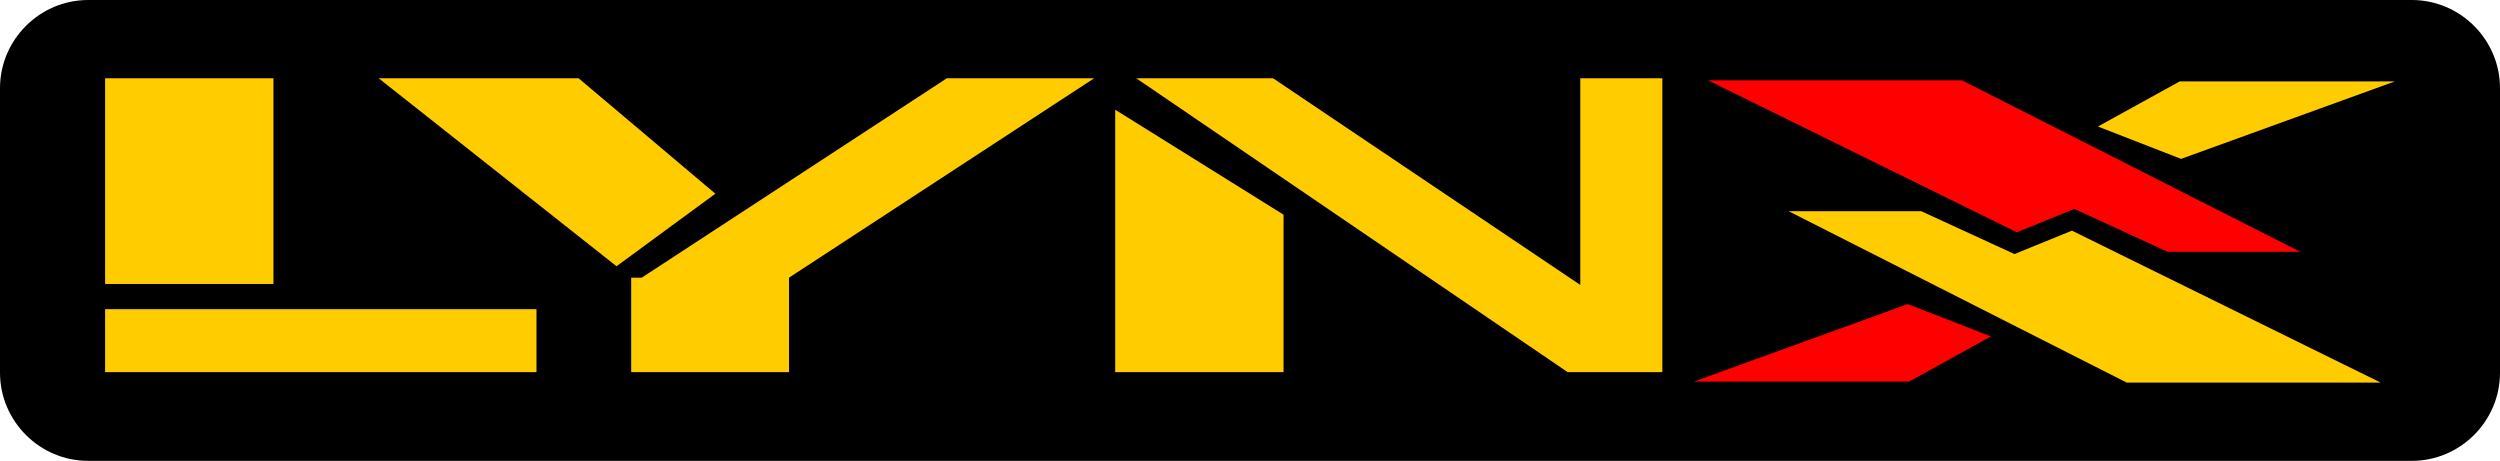
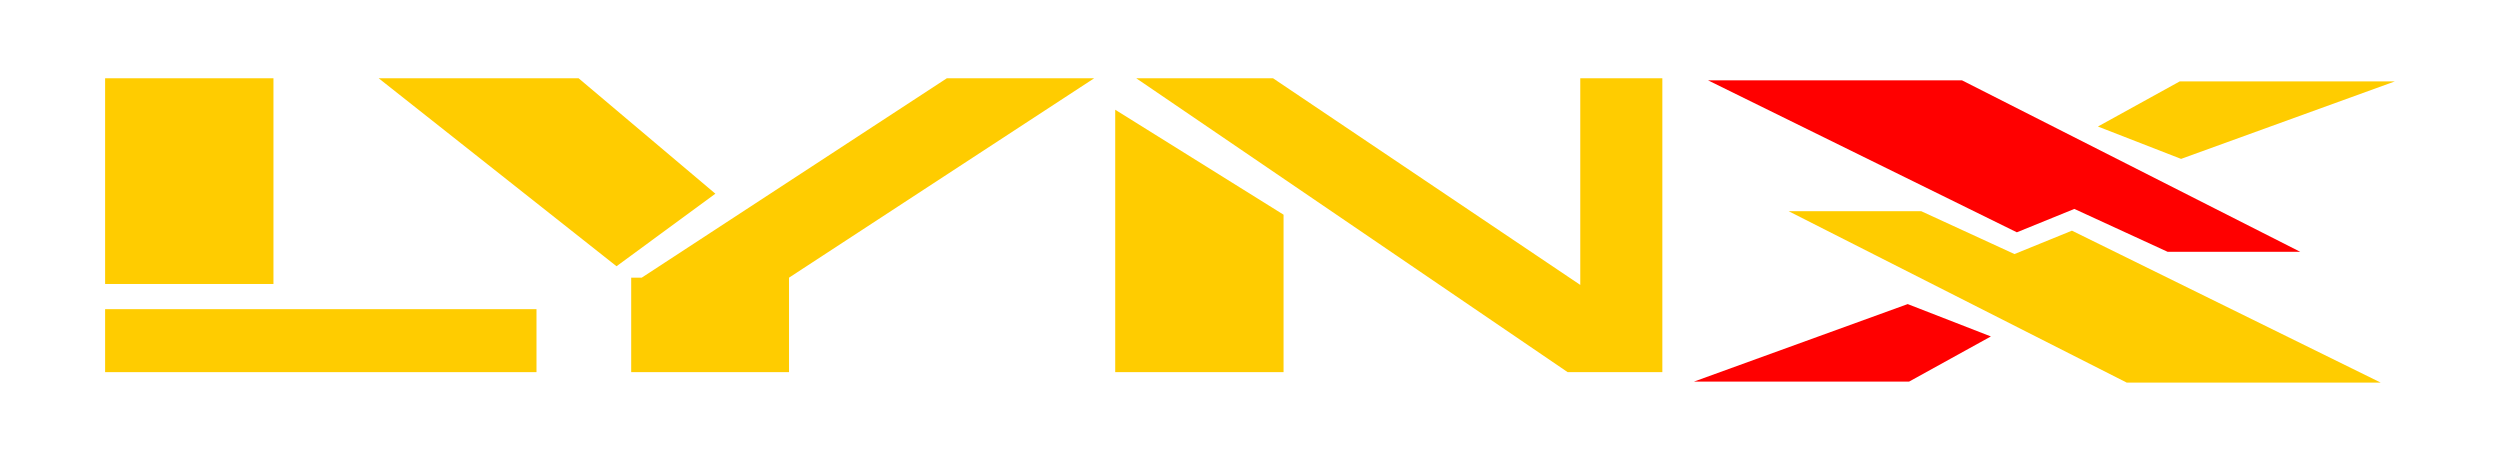
- <svg xmlns="http://www.w3.org/2000/svg" version="1.1" x="0px" y="0px" width="566.929px" height="104.51px" viewBox="0 0 566.929 104.51" enable-background="new 0 0 566.929 104.51" xml:space="preserve">
+ <svg xmlns="http://www.w3.org/2000/svg" version="1.1" x="0px" y="0px" width="566.929px" height="104.51px" viewBox="0 0 566.929 104.51" enable-background="new 0 0 566.929 104.51" xml:space="preserve" id="svg30">
+   <defs id="defs34" />
  <g id="Layer_2">
-     <g>
-       <path d="M566.929,84.51c0,11-9,20-20,20H20c-11,0-20-9-20-20V20C0,9,9,0,20,0h526.929c11,0,20,9,20,20V84.51z" />
+     <g id="g4" style="display:none">
+       <path d="m 566.929,84.51 c 0,11 -9,20 -20,20 H 20 c -11,0 -20,-9 -20,-20 V 20 C 0,9 9,0 20,0 h 526.929 c 11,0 20,9 20,20 z" id="path2" style="display:inline" />
    </g>
  </g>
  <g id="Layer_1">
-     <g>
-       <polygon fill="#FF0000" points="432.612,68.958 384.13,86.539 432.921,86.539 451.475,76.296   " />
-       <polygon fill="#FF0000" points="387.336,18.221 444.932,18.221 521.617,57.097 491.545,57.097 470.401,47.377 457.365,52.681       " />
-       <polygon fill="#FFCC00" points="494.603,36.031 543.091,18.458 494.302,18.458 475.749,28.693   " />
-       <polygon fill="#FFCC00" points="539.886,86.768 482.291,86.768 405.605,47.892 435.676,47.892 456.822,57.613 469.857,52.308       " />
-       <rect x="23.837" y="17.749" fill="#FFCC00" width="38.175" height="46.65" />
-       <rect x="23.837" y="70.11" fill="#FFCC00" width="97.824" height="14.281" />
-       <polygon fill="#FFCC00" points="85.87,17.749 131.21,17.749 162.227,43.926 139.807,60.375   " />
-       <polygon fill="#FFCC00" points="143.136,62.967 143.136,84.392 178.927,84.392 178.927,62.967 248.125,17.749 214.718,17.749     145.526,62.967   " />
-       <polygon fill="#FFCC00" points="252.899,24.885 291.074,48.686 291.074,84.392 252.899,84.392   " />
-       <polygon fill="#FFCC00" points="257.667,17.749 355.498,84.392 376.972,84.392 376.972,17.742 358.361,17.742 358.361,64.613     288.69,17.749   " />
+     <g id="g27">
+       <polygon points="432.921,86.539 451.475,76.296 432.612,68.958 384.13,86.539 " id="polygon7" style="fill:#ff0000" />
+       <polygon points="470.401,47.377 457.365,52.681 387.336,18.221 444.932,18.221 521.617,57.097 491.545,57.097 " id="polygon9" style="fill:#ff0000" />
+       <polygon points="494.302,18.458 475.749,28.693 494.603,36.031 543.091,18.458 " id="polygon11" style="fill:#ffcc00" />
+       <polygon points="456.822,57.613 469.857,52.308 539.886,86.768 482.291,86.768 405.605,47.892 435.676,47.892 " id="polygon13" style="fill:#ffcc00" />
+       <rect x="23.837" y="17.749" width="38.175" height="46.65" id="rect15" style="fill:#ffcc00" />
+       <rect x="23.837" y="70.11" width="97.824" height="14.281" id="rect17" style="fill:#ffcc00" />
+       <polygon points="162.227,43.926 139.807,60.375 85.87,17.749 131.21,17.749 " id="polygon19" style="fill:#ffcc00" />
+       <polygon points="178.927,62.967 248.125,17.749 214.718,17.749 145.526,62.967 143.136,62.967 143.136,84.392 178.927,84.392 " id="polygon21" style="fill:#ffcc00" />
+       <polygon points="291.074,84.392 252.899,84.392 252.899,24.885 291.074,48.686 " id="polygon23" style="fill:#ffcc00" />
+       <polygon points="257.667,17.749 355.498,84.392 376.972,84.392 376.972,17.742 358.361,17.742 358.361,64.613 288.69,17.749 " id="polygon25" style="display:inline;fill:#ffcc00" />
    </g>
  </g>
</svg>
